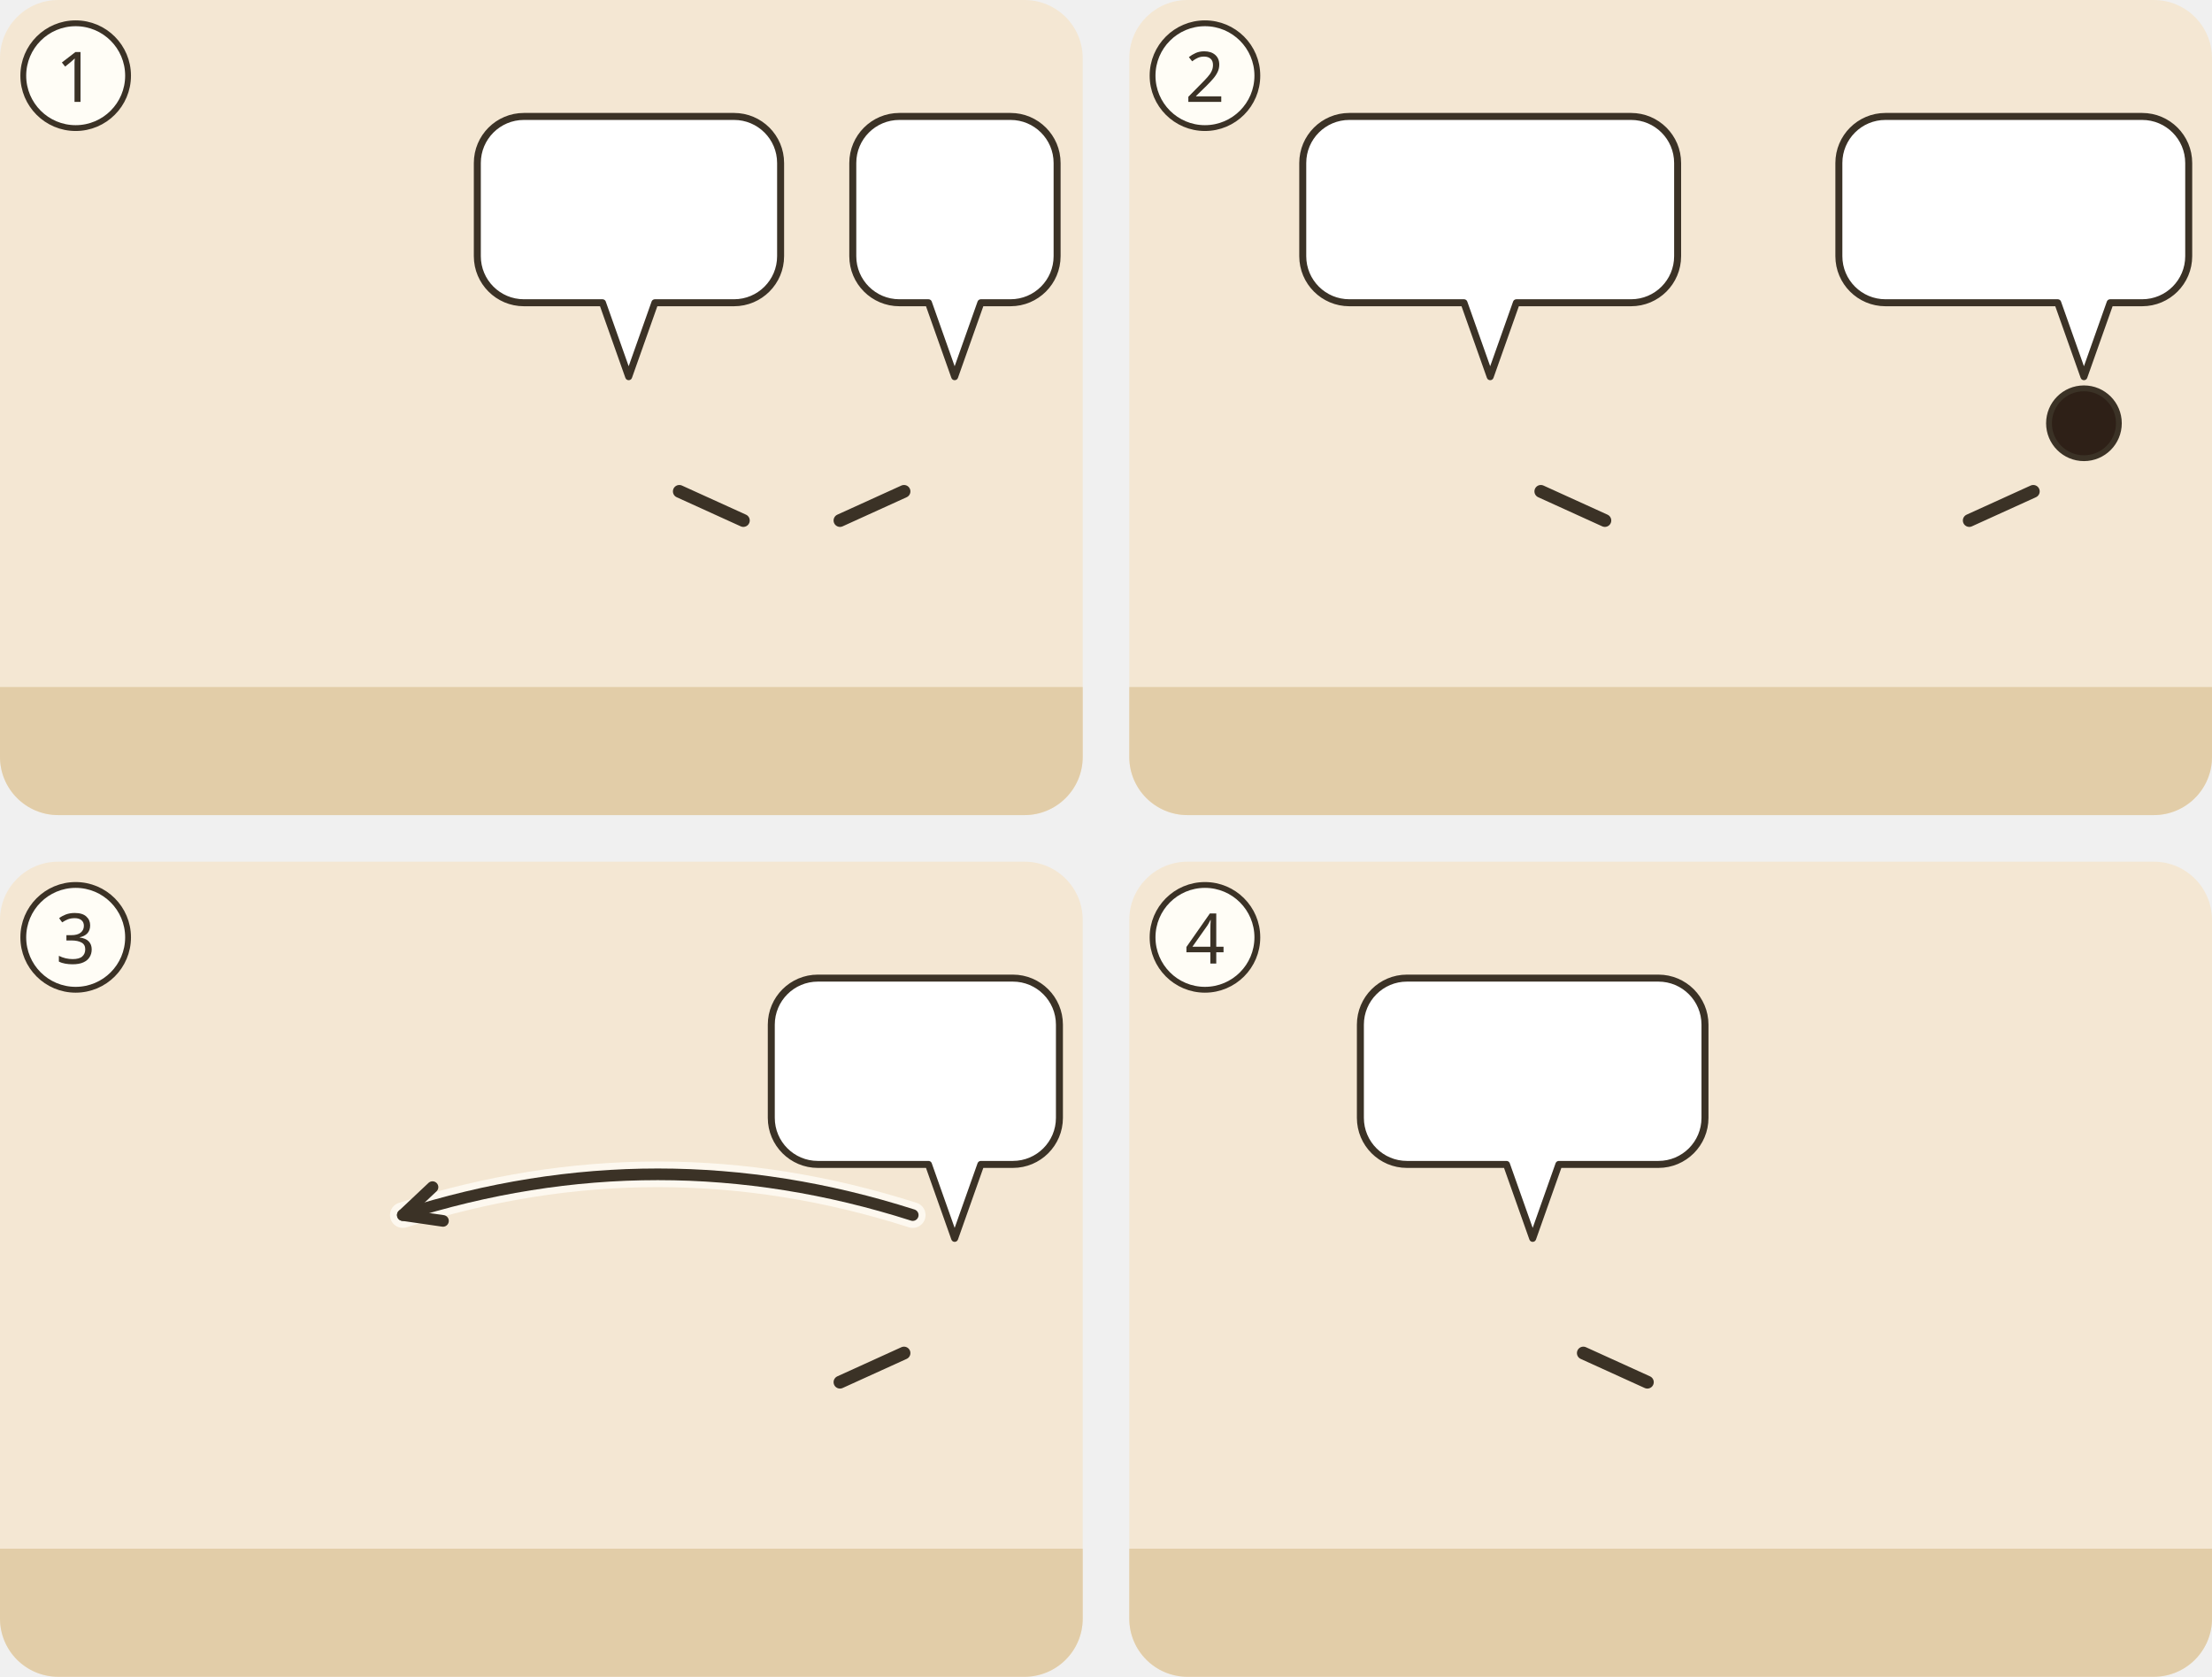
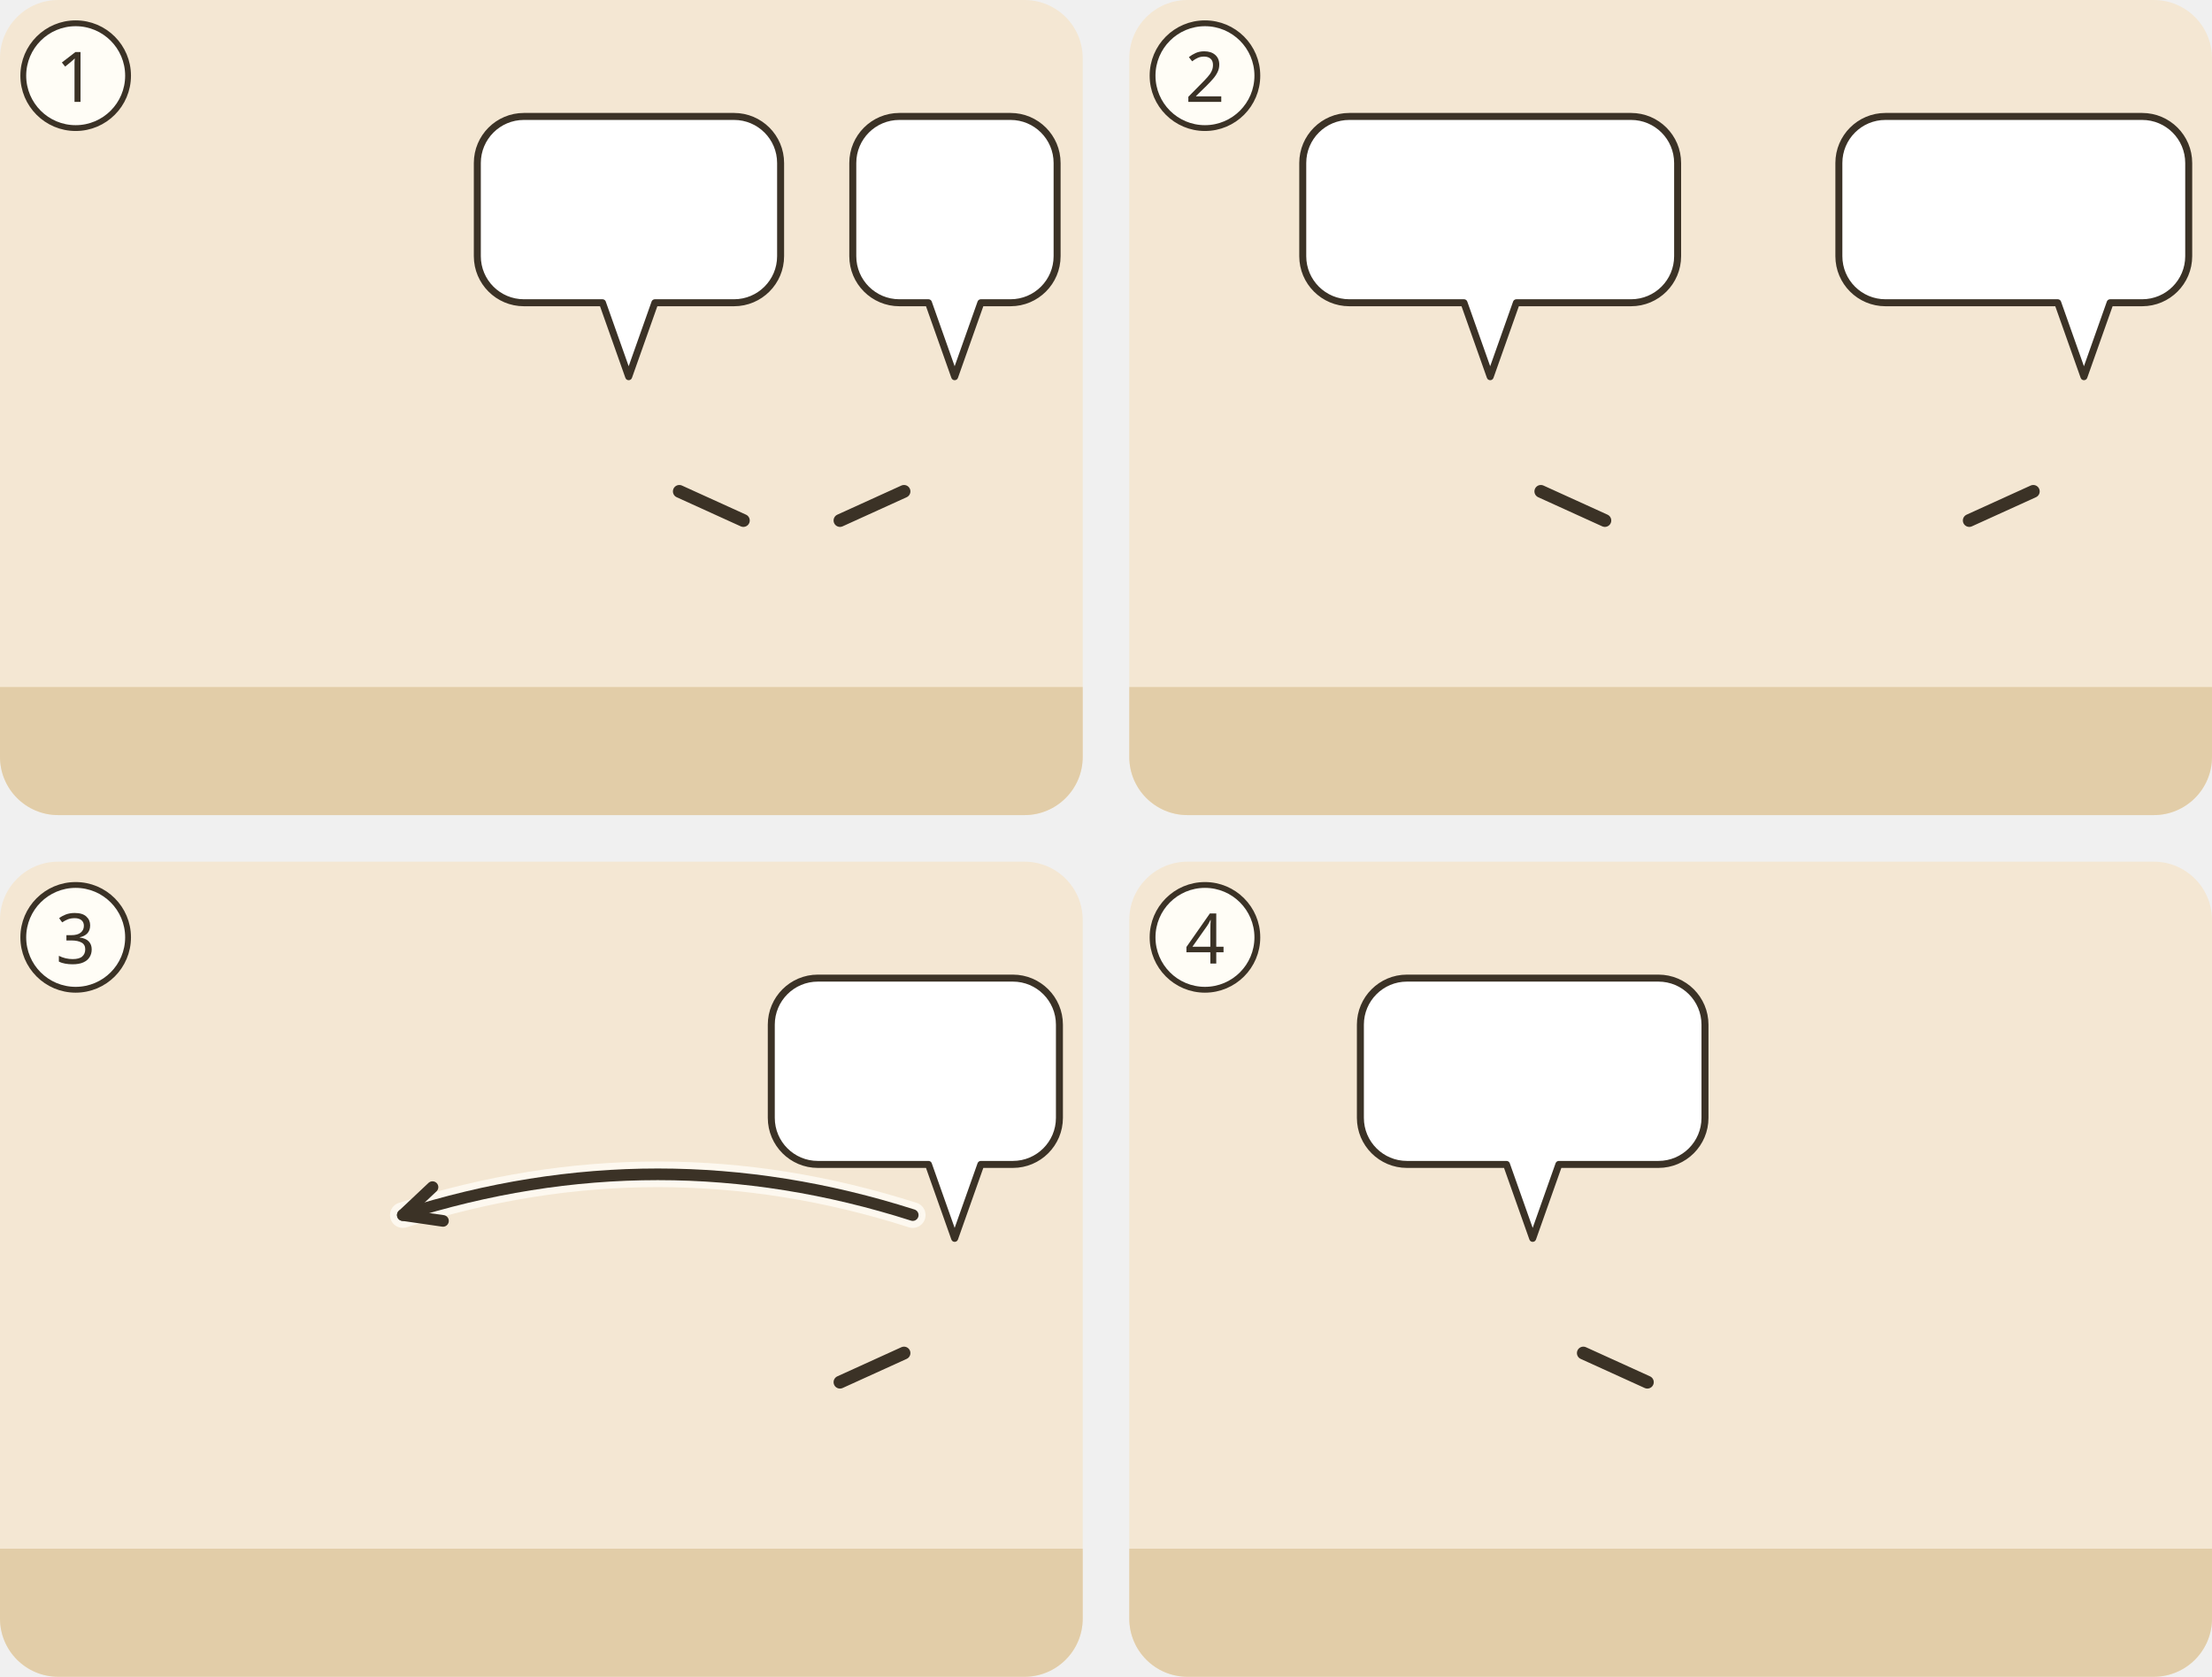
<svg xmlns="http://www.w3.org/2000/svg" viewBox="0 0 380 288">
  <g transform="translate(0 0)">
    <clipPath id="ill-cp-1-0-0">
      <rect width="186" height="140" rx="10" />
    </clipPath>
    <g clip-path="url(#ill-cp-1-0-0)">
      <rect width="186" height="140" fill="#F4E7D3" />
      <rect y="118" width="186" height="22" fill="#E2CDA8" />
      <use href="#ill-stadttor" x="4" y="76" width="60" height="44" opacity=".8" />
      <use href="#ill-p-g-aelteste" x="50.4" y="60" width="27.2" height="58" />
      <use href="#ill-p-boas" x="94.4" y="60" width="27.2" height="58" />
      <path d="M116.7 84.4L127.7 89.4" stroke="#3B3226" stroke-width="2.2" stroke-linecap="round" />
      <use href="#ill-p-loeser" x="150.4" y="60" width="27.2" height="58" />
      <path d="M155.3 84.4L144.3 89.4" stroke="#3B3226" stroke-width="2.2" stroke-linecap="round" />
      <g>
        <path d="M90 20H126.1A8 8 0 0 1 134.1 28V44A8 8 0 0 1 126.1 52L112.5 52L108 64.7L103.5 52H90A8 8 0 0 1 82 44V28A8 8 0 0 1 90 20Z" fill="#FFFFFF" stroke="#3B3226" stroke-width="1.2" stroke-linejoin="round" />
        <use href="#ill-z-loeserecht" x="88.0" y="26" width="23.1" height="20" />
        <use href="#ill-z-frage" x="116.0" y="26" width="12.0" height="20" />
      </g>
      <g>
        <path d="M154.5 20H173.6A8 8 0 0 1 181.6 28V44A8 8 0 0 1 173.6 52L168.5 52L164 64.7L159.5 52H154.5A8 8 0 0 1 146.5 44V28A8 8 0 0 1 154.5 20Z" fill="#FFFFFF" stroke="#3B3226" stroke-width="1.2" stroke-linejoin="round" />
        <use href="#ill-z-loeserecht" x="152.5" y="26" width="23.1" height="20" />
      </g>
    </g>
    <circle cx="13" cy="13" r="9" fill="#FFFDF6" stroke="#3B3226" />
    <text x="13" y="17.5" text-anchor="middle" font-family="sans-serif" font-size="12" fill="#3B3226">1</text>
  </g>
  <g transform="translate(194 0)">
    <clipPath id="ill-cp-2-194-0">
      <rect width="186" height="140" rx="10" />
    </clipPath>
    <g clip-path="url(#ill-cp-2-194-0)">
      <rect width="186" height="140" fill="#F4E7D3" />
      <rect y="118" width="186" height="22" fill="#E2CDA8" />
      <use href="#ill-p-g-aelteste" x="6.4" y="60" width="27.2" height="58" />
      <use href="#ill-p-boas" x="48.4" y="60" width="27.2" height="58" />
      <path d="M70.7 84.4L81.7 89.4" stroke="#3B3226" stroke-width="2.2" stroke-linecap="round" />
      <use href="#ill-p-loeser" x="150.4" y="60" width="27.2" height="58" />
-       <circle cx="164.0" cy="72.7" r="6.0" fill="#2E2017" stroke="#3B3226" stroke-width="1" />
      <path d="M155.3 84.4L144.3 89.4" stroke="#3B3226" stroke-width="2.2" stroke-linecap="round" />
      <g>
        <path d="M37.8 20H86.2A8 8 0 0 1 94.2 28V44A8 8 0 0 1 86.2 52L66.5 52L62 64.7L57.5 52H37.8A8 8 0 0 1 29.8 44V28A8 8 0 0 1 37.8 20Z" fill="#FFFFFF" stroke="#3B3226" stroke-width="1.2" stroke-linejoin="round" />
        <use href="#ill-feld" x="35.8" y="26" width="38.0" height="20" />
        <use href="#ill-p-rut" x="78.8" y="26" width="9.4" height="20" />
      </g>
      <g>
        <path d="M129.9 20H174A8 8 0 0 1 182 28V44A8 8 0 0 1 174 52L168.5 52L164 64.7L159.5 52H129.9A8 8 0 0 1 121.9 44V28A8 8 0 0 1 129.9 20Z" fill="#FFFFFF" stroke="#3B3226" stroke-width="1.2" stroke-linejoin="round" />
        <use href="#ill-z-loeserecht" x="127.9" y="26" width="23.1" height="20" />
        <use href="#ill-z-nicht" x="156.0" y="26" width="20.0" height="20" />
      </g>
    </g>
    <circle cx="13" cy="13" r="9" fill="#FFFDF6" stroke="#3B3226" />
    <text x="13" y="17.5" text-anchor="middle" font-family="sans-serif" font-size="12" fill="#3B3226">2</text>
  </g>
  <g transform="translate(0 148)">
    <clipPath id="ill-cp-3-0-148">
      <rect width="186" height="140" rx="10" />
    </clipPath>
    <g clip-path="url(#ill-cp-3-0-148)">
      <rect width="186" height="140" fill="#F4E7D3" />
      <rect y="118" width="186" height="22" fill="#E2CDA8" />
      <use href="#ill-p-g-aelteste" x="6.4" y="60" width="27.2" height="58" />
      <use href="#ill-p-boas" x="48.4" y="60" width="27.2" height="58" />
      <use href="#ill-p-loeser" x="150.4" y="60" width="27.2" height="58" />
      <path d="M155.3 84.4L144.3 89.4" stroke="#3B3226" stroke-width="2.2" stroke-linecap="round" />
      <use href="#ill-sandale" x="146.8" y="86.1" width="10" height="17" />
      <path d="M156.8 60.7Q113.0 46.7 69.2 60.7" fill="none" stroke="#FFFDF6" stroke-width="4.4" stroke-linecap="round" opacity=".8" />
      <path d="M156.8 60.7Q113.0 46.7 69.2 60.7" fill="none" stroke="#3B3226" stroke-width="2" stroke-linecap="round" />
      <path d="M74.3 55.9L69.2 60.7L76.1 61.7" fill="none" stroke="#3B3226" stroke-width="2" stroke-linecap="round" stroke-linejoin="round" />
      <g>
        <path d="M140.5 20H174A8 8 0 0 1 182 28V44A8 8 0 0 1 174 52L168.5 52L164 64.7L159.5 52H140.5A8 8 0 0 1 132.5 44V28A8 8 0 0 1 140.5 20Z" fill="#FFFFFF" stroke="#3B3226" stroke-width="1.2" stroke-linejoin="round" />
        <use href="#ill-p-boas" x="138.5" y="26" width="9.4" height="20" />
        <use href="#ill-z-loeserecht" x="152.9" y="26" width="23.1" height="20" />
      </g>
    </g>
    <circle cx="13" cy="13" r="9" fill="#FFFDF6" stroke="#3B3226" />
    <text x="13" y="17.5" text-anchor="middle" font-family="sans-serif" font-size="12" fill="#3B3226">3</text>
  </g>
  <g transform="translate(194 148)">
    <clipPath id="ill-cp-4-194-148">
      <rect width="186" height="140" rx="10" />
    </clipPath>
    <g clip-path="url(#ill-cp-4-194-148)">
      <rect width="186" height="140" fill="#F4E7D3" />
      <rect y="118" width="186" height="22" fill="#E2CDA8" />
      <use href="#ill-stadttor" x="4" y="76" width="60" height="44" opacity=".8" />
      <use href="#ill-p-gast2" x="45.7" y="64" width="23.1" height="53.4" />
      <use href="#ill-p-gast" x="71.3" y="64" width="23.1" height="53.4" />
      <use href="#ill-p-menge" x="55.7" y="60" width="27.2" height="58" />
      <path d="M78.0 84.4L89.0 89.4" stroke="#3B3226" stroke-width="2.2" stroke-linecap="round" />
      <use href="#ill-p-g-aelteste" x="98.4" y="60" width="27.2" height="58" />
      <use href="#ill-p-boas" x="141.1" y="60" width="27.2" height="58" />
      <use href="#ill-z-segnen" x="145.7" y="41.7" width="18" height="20" />
      <g>
        <path d="M47.7 20H90.9A8 8 0 0 1 98.9 28V44A8 8 0 0 1 90.9 52L73.8 52L69.3 64.7L64.8 52H47.7A8 8 0 0 1 39.7 44V28A8 8 0 0 1 47.7 20Z" fill="#FFFFFF" stroke="#3B3226" stroke-width="1.2" stroke-linejoin="round" />
        <use href="#ill-gott" x="45.7" y="26" width="20.0" height="20" />
        <use href="#ill-haus" x="70.7" y="26" width="22.2" height="20" />
      </g>
    </g>
    <circle cx="13" cy="13" r="9" fill="#FFFDF6" stroke="#3B3226" />
    <text x="13" y="17.5" text-anchor="middle" font-family="sans-serif" font-size="12" fill="#3B3226">4</text>
  </g>
</svg>
